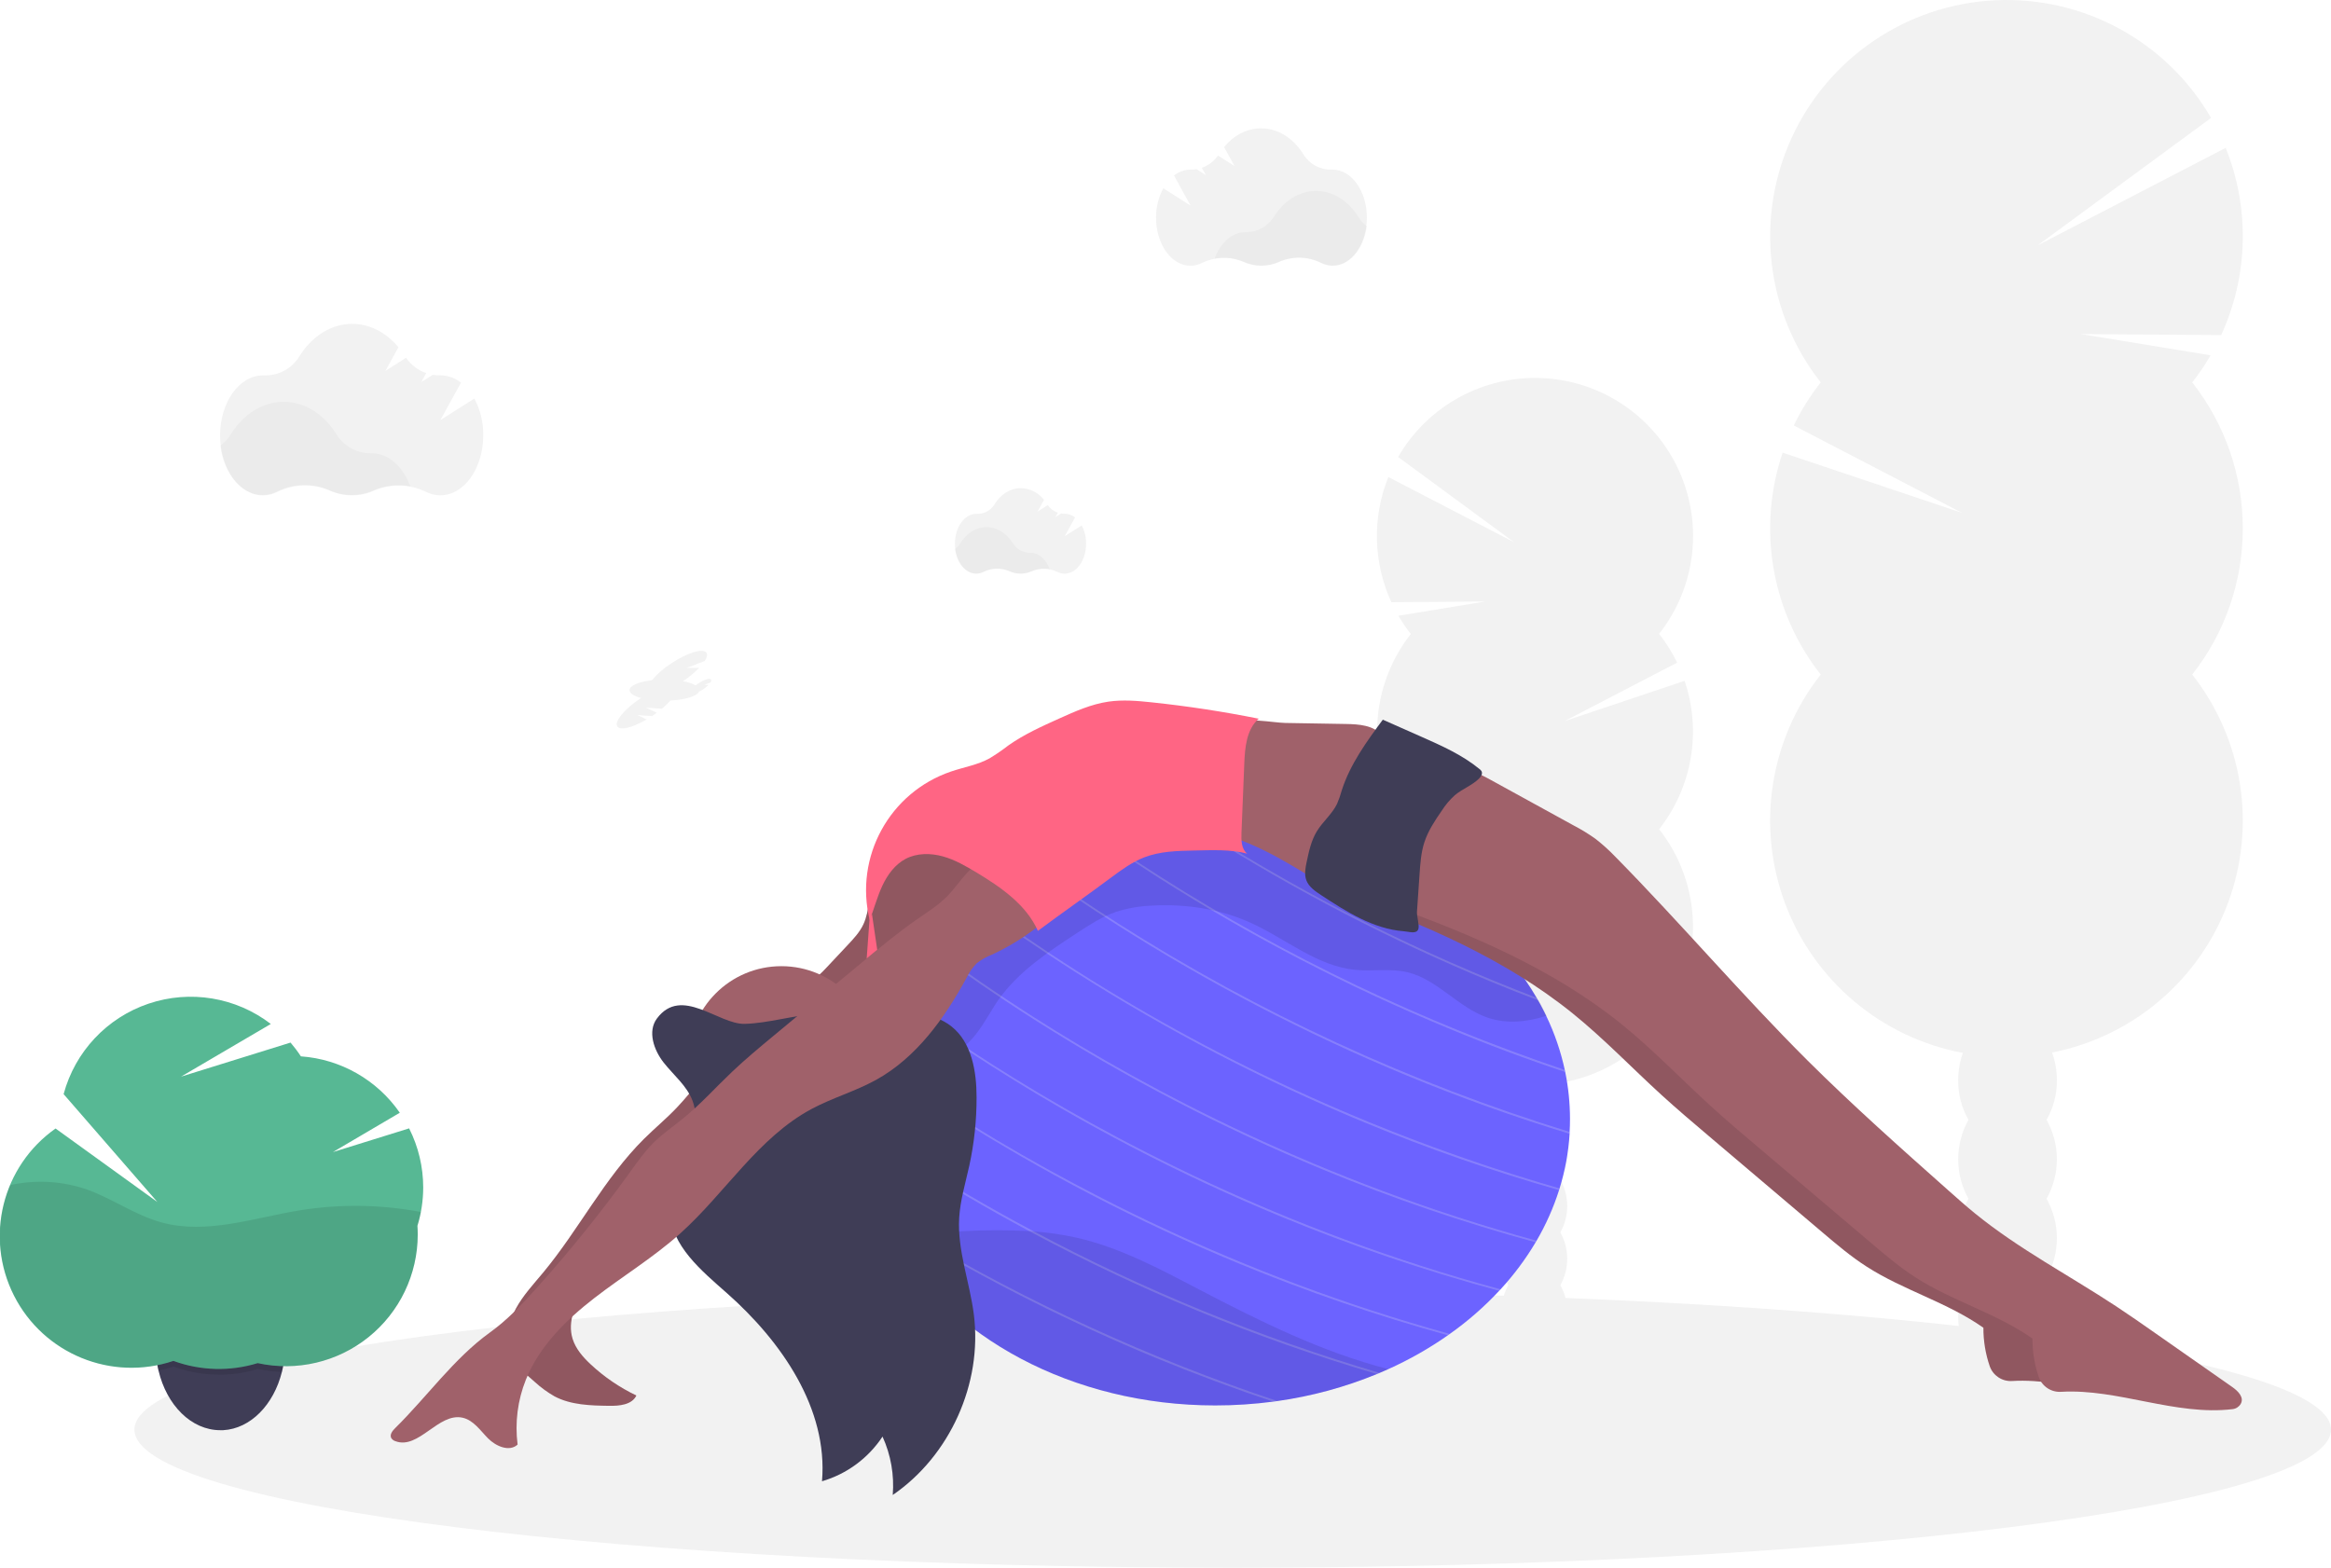
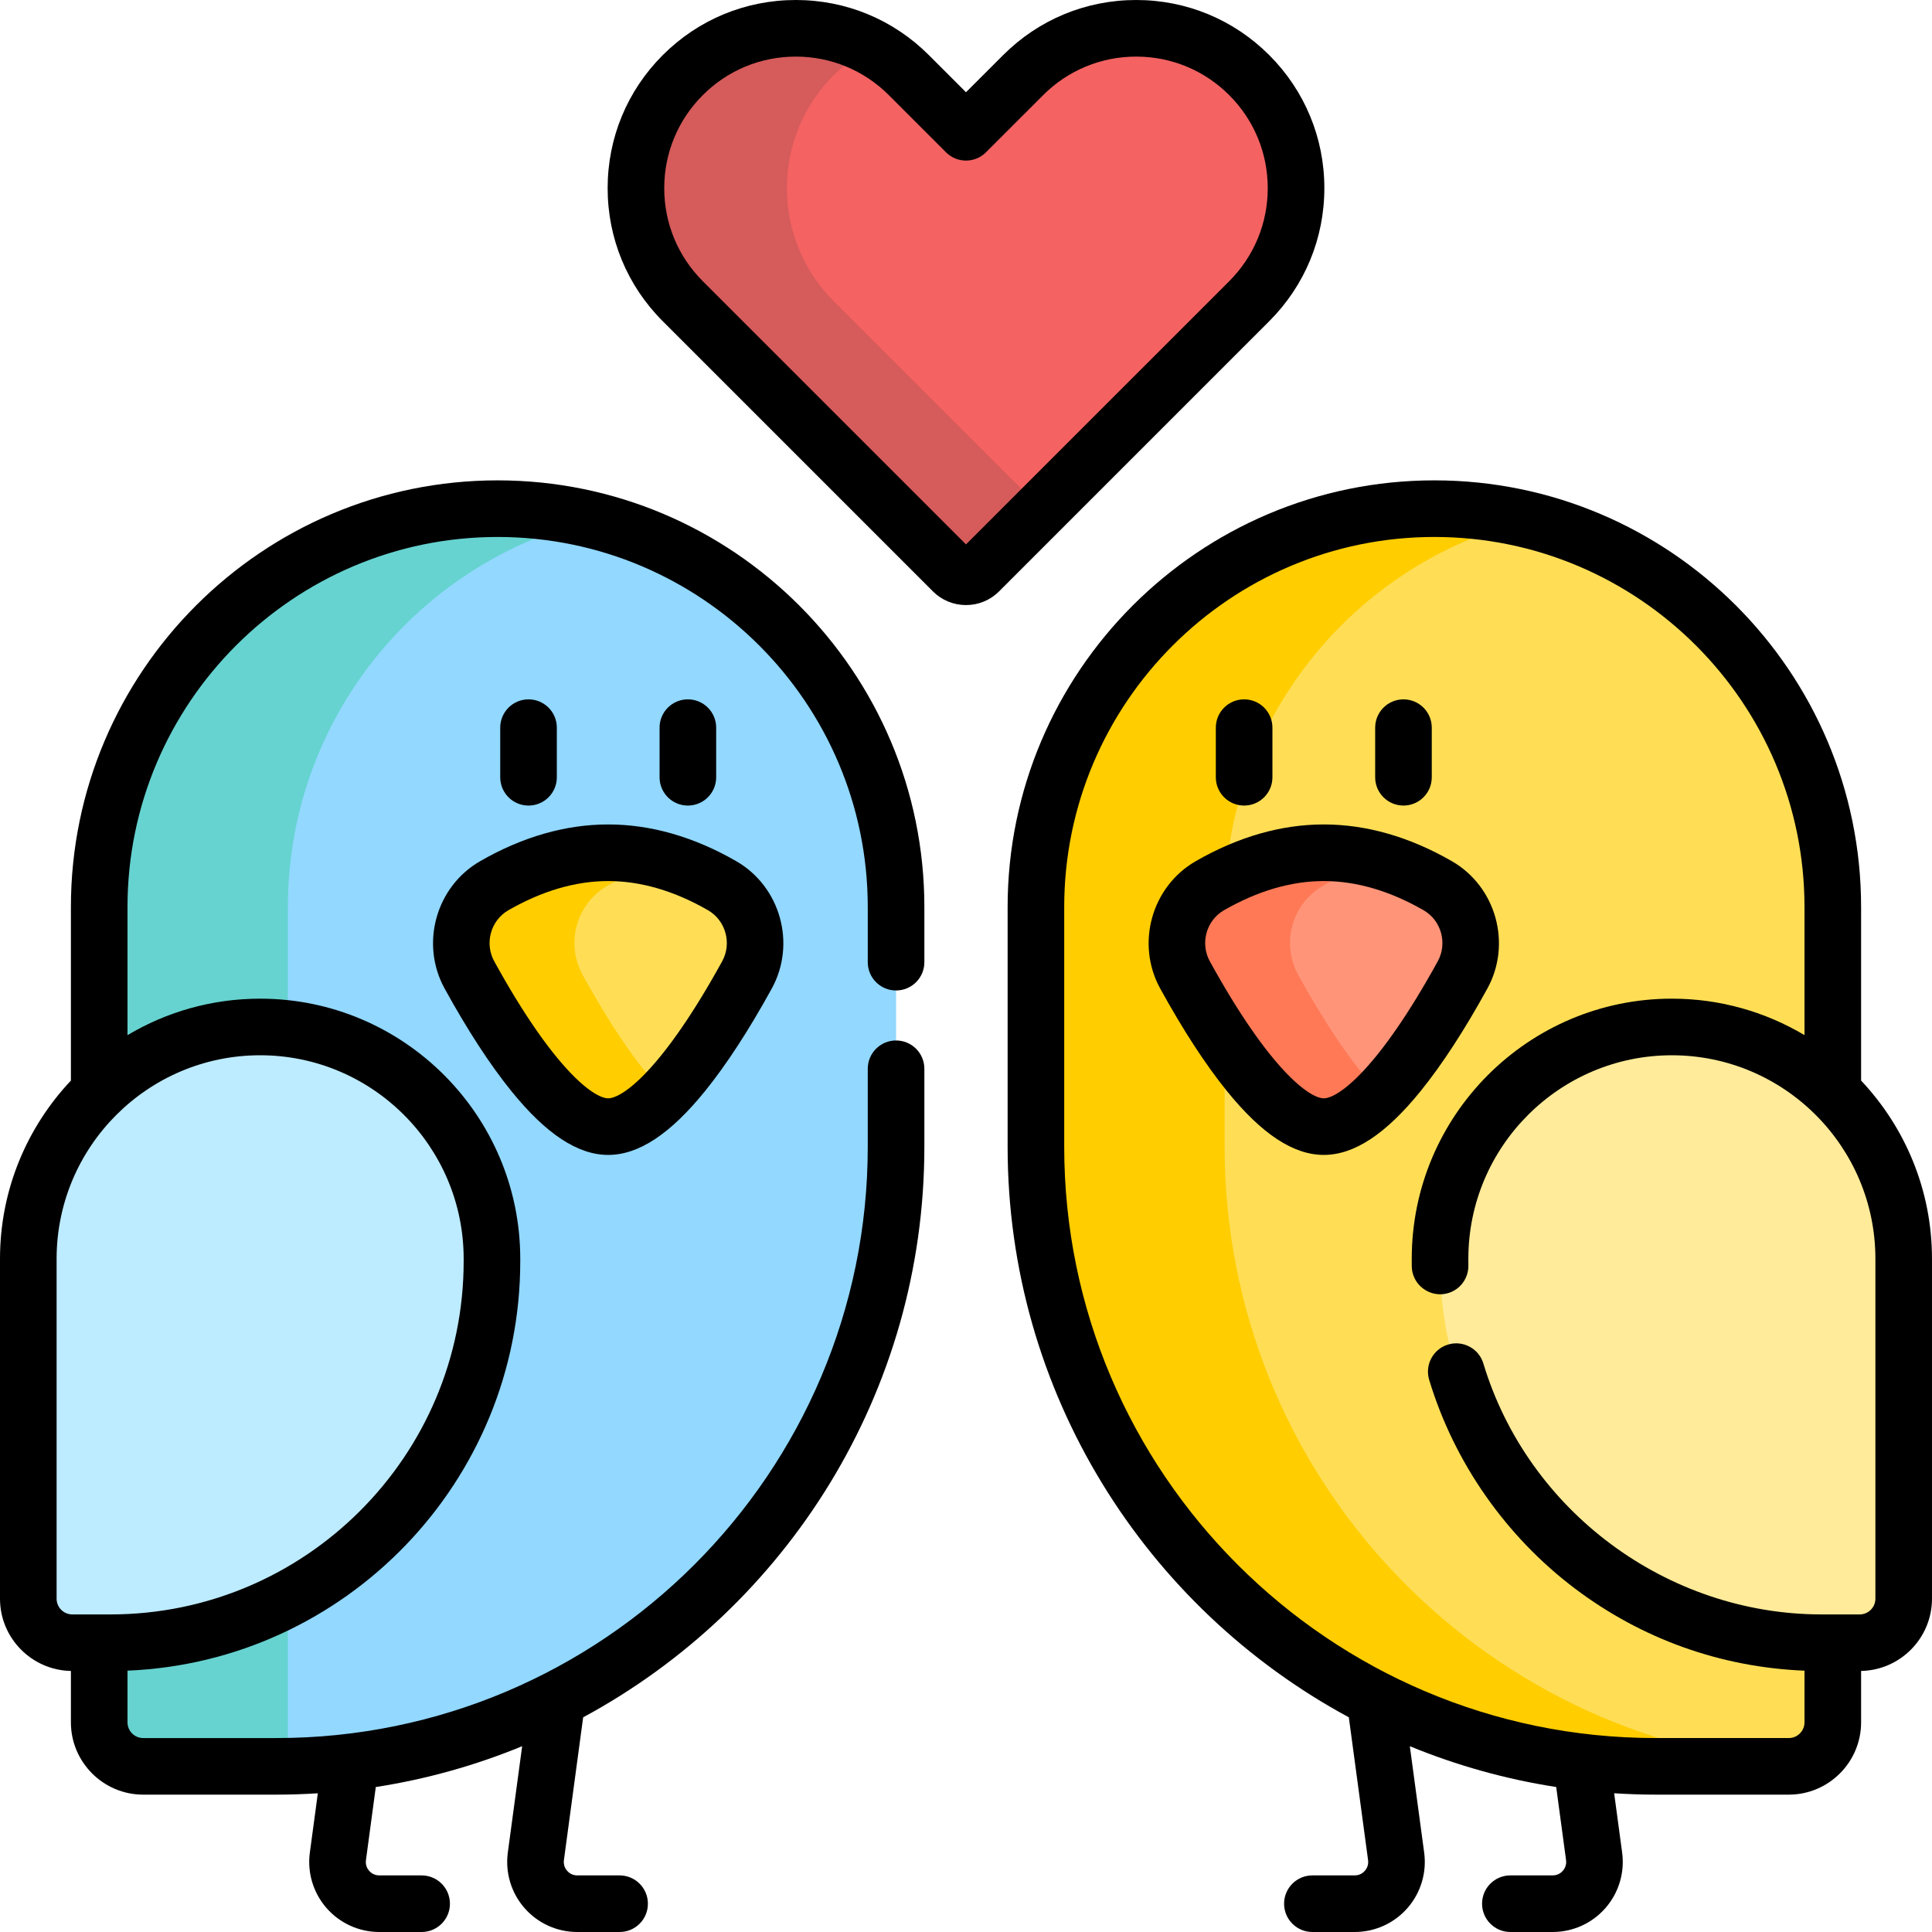
- <svg xmlns="http://www.w3.org/2000/svg" id="b8ce3bdc-917d-4964-b09e-b00e16d8f23c" data-name="Layer 1" width="1063.01" height="715.08" viewBox="0 0 1063.01 715.08">
-   <path d="M1068.22,266.87a105.8,105.8,0,0,0,8.38-12.34l-59.12-9.7,63.94.47a107.93,107.93,0,0,0,2.06-85.4L997.7,204.4l79.11-58.15a107.78,107.78,0,1,0-178,120.62,108.18,108.18,0,0,0-12.29,19.65l76.74,39.87-81.82-27.46A107.83,107.83,0,0,0,898.8,400.14a107.79,107.79,0,0,0,64.83,172.57,37,37,0,0,0-2.13,12.52,35.52,35.52,0,0,0,4.69,18,36.89,36.89,0,0,0,0,36,36.89,36.89,0,0,0,0,36,36.89,36.89,0,0,0,0,36,35.52,35.52,0,0,0-4.69,18c0,16.27,10.07,29.45,22.5,29.45s22.5-13.18,22.5-29.45a35.53,35.53,0,0,0-4.7-18,36.82,36.82,0,0,0,0-36,36.82,36.82,0,0,0,0-36,36.82,36.82,0,0,0,0-36,35.53,35.53,0,0,0,4.7-18,37.1,37.1,0,0,0-2.19-12.69,107.79,107.79,0,0,0,63.91-172.4,107.77,107.77,0,0,0,0-133.27Z" transform="translate(-68.5 -92.46)" fill="#f2f2f2" />
-   <path d="M711.83,381.57a72.48,72.48,0,0,1-5.6-8.25l39.53-6.49-42.75.31a72.17,72.17,0,0,1-1.38-57.1L759,339.8l-52.9-38.89a72.07,72.07,0,1,1,119,80.66,71.75,71.75,0,0,1,8.22,13.14L782,421.37,836.74,403a72.06,72.06,0,0,1-11.62,67.68,72.07,72.07,0,0,1-43.34,115.4,24.83,24.83,0,0,1,1.42,8.37,23.7,23.7,0,0,1-3.14,12,24.63,24.63,0,0,1,0,24.07,24.65,24.65,0,0,1,0,24.08,24.63,24.63,0,0,1,0,24.07,23.71,23.71,0,0,1,3.14,12c0,10.87-6.73,19.69-15,19.69s-15-8.82-15-19.69a23.71,23.71,0,0,1,3.14-12,24.63,24.63,0,0,1,0-24.07,24.65,24.65,0,0,1,0-24.08,24.63,24.63,0,0,1,0-24.07,23.7,23.7,0,0,1-3.14-12,24.76,24.76,0,0,1,1.47-8.49,72.08,72.08,0,0,1-42.75-115.28,72.08,72.08,0,0,1,0-89.11Z" transform="translate(-68.5 -92.46)" fill="#f2f2f2" />
-   <ellipse cx="562.16" cy="652.08" rx="500.85" ry="63" fill="#f2f2f2" />
-   <path d="M784.47,602.84c0,2-.06,4-.17,5.92,0,.29,0,.57,0,.86a107.09,107.09,0,0,1-4.57,24.89c-.07.25-.16.52-.24.77a115.19,115.19,0,0,1-10.26,23.09l-.43.72a128.5,128.5,0,0,1-16,21.46l-.62.66a146,146,0,0,1-22.53,19.68c-.28.21-.57.42-.85.61a166.55,166.55,0,0,1-27.17,15.44c-1.31.59-2.63,1.17-4,1.74l-1.2.5A188.12,188.12,0,0,1,651,731.51l-1.91.26a201.11,201.11,0,0,1-26.42,1.73c-65.48,0-121.88-31.42-147.33-76.63q-2.57-4.53-4.69-9.24l-.58-1.29A108.54,108.54,0,0,1,461,607.45c0-.33,0-.65,0-1,0-1.2-.05-2.41-.05-3.62a106.78,106.78,0,0,1,3.64-27.69c.07-.28.14-.55.22-.82a113.32,113.32,0,0,1,11-26.32c.13-.23.26-.47.4-.7A127.48,127.48,0,0,1,492.77,525a7.23,7.23,0,0,1,.53-.59l.08-.08c.79-.84,1.59-1.69,2.41-2.52l1.23-1.24c.81-.81,1.64-1.6,2.47-2.4l.05,0q3-2.82,6.11-5.47c2.88-2.44,5.89-4.79,9-7.05l.67-.5a167,167,0,0,1,26.22-15.31c.27-.13.55-.27.82-.38a182,182,0,0,1,32.19-11.34c.35-.1.69-.18,1-.26a196.7,196.7,0,0,1,41.82-5.55c.47,0,.94,0,1.42,0,1.28,0,2.57-.05,3.86-.05,64.89,0,120.86,30.87,146.64,75.4.23.4.45.8.68,1.19l1,1.75c.55,1,1.07,2,1.59,3.06.24.48.47.95.7,1.43.14.28.29.56.42.85h0a110.21,110.21,0,0,1,8.43,24.62c.08.33.14.65.21,1A107,107,0,0,1,784.47,602.84Z" transform="translate(-68.5 -92.46)" fill="#6c63ff" />
-   <g opacity="0.2">
-     <path d="M770,548.76q-11.09-4.2-22-8.74a852.93,852.93,0,0,1-130.55-67.77l1.42,0a853.15,853.15,0,0,0,150.5,75.36C769.56,548,769.78,548.37,770,548.76Z" transform="translate(-68.5 -92.46)" fill="#f2f2f2" />
-   </g>
-   <g opacity="0.2">
-     <path d="M782.31,581.44q-27-9-53.43-20A853,853,0,0,1,597.05,492.9q-11.84-7.53-22.5-14.85l1-.25q10.41,7.11,22,14.48a852.72,852.72,0,0,0,184.55,88.2C782.18,580.8,782.24,581.12,782.31,581.44Z" transform="translate(-68.5 -92.46)" fill="#f2f2f2" />
-   </g>
-   <g opacity="0.2">
-     <path d="M784.3,608.76c0,.29,0,.58,0,.86q-37.69-11.49-74.45-26.68A853.06,853.06,0,0,1,578,514.35c-13.25-8.43-25.41-16.69-36.43-24.57l.82-.39c10.93,7.81,23,16,36.1,24.34A850.25,850.25,0,0,0,784.3,608.76Z" transform="translate(-68.5 -92.46)" fill="#f2f2f2" />
-   </g>
-   <g opacity="0.2">
-     <path d="M779.68,634.5c-.07.27-.16.53-.24.79a822.66,822.66,0,0,1-88.72-30.9,852.13,852.13,0,0,1-131.83-68.58c-16.46-10.47-31.23-20.69-44.24-30.22l.67-.49c13,9.49,27.68,19.66,44.06,30.09A848.43,848.43,0,0,0,779.68,634.5Z" transform="translate(-68.5 -92.46)" fill="#f2f2f2" />
-   </g>
-   <g opacity="0.2">
-     <path d="M769.18,658.37l-.43.72a820.28,820.28,0,0,1-97.11-33.24A853.56,853.56,0,0,1,539.8,557.27c-17.64-11.23-33.36-22.18-47-32.29.16-.19.34-.39.53-.58,13.66,10.1,29.37,21,47,32.25C592.7,590,671.14,631.49,769.18,658.37Z" transform="translate(-68.5 -92.46)" fill="#f2f2f2" />
-   </g>
-   <g opacity="0.2">
-     <path d="M752.76,680.55l-.62.66a818.63,818.63,0,0,1-99.58-33.9,853.1,853.1,0,0,1-131.84-68.58C504,568.07,489,557.68,475.81,548c.13-.23.26-.46.4-.69,13.19,9.69,28.23,20.11,45,30.79C574.09,611.77,653.48,653.7,752.76,680.55Z" transform="translate(-68.5 -92.46)" fill="#f2f2f2" />
-   </g>
-   <g opacity="0.2">
-     <path d="M729.61,700.89c-.28.21-.57.42-.85.61a821.81,821.81,0,0,1-95.28-32.73,852.65,852.65,0,0,1-131.84-68.58c-13.5-8.6-25.89-17-37.08-25.05.07-.27.14-.54.22-.81,11.27,8.07,23.74,16.57,37.36,25.24C554.29,632.77,632.23,674,729.61,700.89Z" transform="translate(-68.5 -92.46)" fill="#f2f2f2" />
-   </g>
-   <g opacity="0.2">
-     <path d="M697.62,718.68l-1.2.5a821.19,821.19,0,0,1-82-28.95c-26-10.75-51.61-22.88-76.59-36.25q-28.2-15.12-55.25-32.33-11.31-7.2-21.54-14.2c0-.33,0-.65,0-1q10.48,7.15,22.09,14.56c16.43,10.47,35.43,21.73,56.79,33.1A844.07,844.07,0,0,0,697.62,718.68Z" transform="translate(-68.5 -92.46)" fill="#f2f2f2" />
-   </g>
-   <g opacity="0.2">
-     <path d="M651,731.51l-1.91.26q-27.17-9.09-53.8-20.09A849.69,849.69,0,0,1,484,655.73q-6.68-4-13.3-8.1l-.58-1.29q7.29,4.54,15.18,9.25A851.6,851.6,0,0,0,651,731.51Z" transform="translate(-68.5 -92.46)" fill="#f2f2f2" />
-   </g>
-   <path d="M701.59,716.94c-1.31.59-2.63,1.17-4,1.74l-1.2.5A188.12,188.12,0,0,1,651,731.51l-1.91.26a201.11,201.11,0,0,1-26.42,1.73c-65.48,0-121.88-31.42-147.33-76.63,2.86-.44,5.73-.81,8.61-1.14l1.3-.14c7.74-.82,15.54-1.28,23.32-1.61a279.21,279.21,0,0,1,29.22,0c.68,0,1.36.08,2,.14A134,134,0,0,1,559.5,657c19.75,4.48,37.85,14.21,55.79,23.6C643,695.06,671.33,709.16,701.59,716.94Z" transform="translate(-68.5 -92.46)" opacity="0.1" />
-   <path d="M769.33,547.57c-25.78-44.53-81.75-75.4-146.64-75.4-1.29,0-2.58,0-3.86,0l-1.42,0a196.06,196.06,0,0,0-41.82,5.55l-1,.25a183.63,183.63,0,0,0-32.19,11.34l-.82.39a166.27,166.27,0,0,0-26.22,15.32l-.67.49a145.36,145.36,0,0,0-21.27,18.74c-.84,8.53-2.28,16.88-6,24.57-2.62,5.4-5.33,10.6-1.62,16,2.49,3.63,7.88,8.23,12.47,8.41,12.61.51,19.62-16.35,25.56-24.75,9.1-12.86,22.59-21.79,35.77-30.42,5.63-3.69,11.32-7.41,17.67-9.62a60.67,60.67,0,0,1,16.55-2.91c15.33-.86,31,1.47,45,7.82,16,7.25,30.2,19.75,47.66,21.48,7.91.78,16-.75,23.75,1.06,13.77,3.23,23.32,16.22,36.72,20.76,8.67,2.94,18,2,26.82-.88q-1.71-3.6-3.67-7.09C769.78,548.37,769.56,548,769.33,547.57Z" transform="translate(-68.5 -92.46)" opacity="0.1" />
-   <path d="M377.14,597.68c-4.74,5-10.06,9.39-14.95,14.24-18.11,18-29.72,41.39-46,61-4.39,5.29-9.16,10.37-12.43,16.41s-4.91,13.39-2.57,19.85c2,5.54,6.61,9.69,11.09,13.52a50.93,50.93,0,0,0,9.05,6.63c7.52,4,16.42,4.22,24.94,4.35,4.7.07,10.43-.46,12.44-4.71a82.57,82.57,0,0,1-20.8-14.16c-3.53-3.3-6.86-7.08-8.29-11.69-2.44-7.86,1.17-16.42,6.28-22.87s11.7-11.62,16.69-18.16,8.21-14.05,14.22-19.39c4.16-3.69,9.33-6,14-9.07,6.82-4.49,12.45-10.53,18-16.51l29.5-31.73a4.21,4.21,0,0,0,1.39-2.35c.12-1.19-.76-2.23-1.6-3.09-6.42-6.59-18.52-18.16-27.34-9.48C392.26,578.83,385.37,589,377.14,597.68Z" transform="translate(-68.5 -92.46)" fill="#a0616a" />
-   <path d="M377.14,597.68c-4.74,5-10.06,9.39-14.95,14.24-18.11,18-29.72,41.39-46,61-4.39,5.29-9.16,10.37-12.43,16.41s-4.91,13.39-2.57,19.85c2,5.54,6.61,9.69,11.09,13.52a50.93,50.93,0,0,0,9.05,6.63c7.52,4,16.42,4.22,24.94,4.35,4.7.07,10.43-.46,12.44-4.71a82.57,82.57,0,0,1-20.8-14.16c-3.53-3.3-6.86-7.08-8.29-11.69-2.44-7.86,1.17-16.42,6.28-22.87s11.7-11.62,16.69-18.16,8.21-14.05,14.22-19.39c4.16-3.69,9.33-6,14-9.07,6.82-4.49,12.45-10.53,18-16.51l29.5-31.73a4.21,4.21,0,0,0,1.39-2.35c.12-1.19-.76-2.23-1.6-3.09-6.42-6.59-18.52-18.16-27.34-9.48C392.26,578.83,385.37,589,377.14,597.68Z" transform="translate(-68.5 -92.46)" opacity="0.1" />
-   <path d="M419.3,540c5.95-1.26,12.36,1.91,18.11-.06,3.26-1.12,5.75-3.72,8.1-6.24l9.6-10.23c2.71-2.89,5.47-5.84,7.14-9.44,1.48-3.18,2-6.69,2.72-10.13,1.76-8.8,4.77-17.82,11.38-23.88,8.24-7.58,20.94-9,31.52-5.38s19.19,11.7,25.52,20.94c-5.66,6.8-12,13.08-17.65,19.88a32.79,32.79,0,0,1-6.31,6.31A35.24,35.24,0,0,1,501,525.5c-10.17,3.6-21,8.81-25.19,18.76-1.46,3.46-2,7.23-2.8,10.9-1.54,6.94-4.35,13.81-9.43,18.78s-12.75,7.69-19.52,5.54c-7.49-2.38-12.08-9.72-15.94-16.56A79.88,79.88,0,0,1,419.3,540Z" transform="translate(-68.5 -92.46)" fill="#a0616a" />
-   <path d="M419.3,540c5.95-1.26,12.36,1.91,18.11-.06,3.26-1.12,5.75-3.72,8.1-6.24l9.6-10.23c2.71-2.89,5.47-5.84,7.14-9.44,1.48-3.18,2-6.69,2.72-10.13,1.76-8.8,4.77-17.82,11.38-23.88,8.24-7.58,20.94-9,31.52-5.38s19.19,11.7,25.52,20.94c-5.66,6.8-12,13.08-17.65,19.88a32.79,32.79,0,0,1-6.31,6.31A35.24,35.24,0,0,1,501,525.5c-10.17,3.6-21,8.81-25.19,18.76-1.46,3.46-2,7.23-2.8,10.9-1.54,6.94-4.35,13.81-9.43,18.78s-12.75,7.69-19.52,5.54c-7.49-2.38-12.08-9.72-15.94-16.56A79.88,79.88,0,0,1,419.3,540Z" transform="translate(-68.5 -92.46)" opacity="0.1" />
-   <path d="M679.81,500.28c37.58,13.45,74.94,29.38,106,54.5,14.22,11.51,26.89,24.79,40.41,37.12,7.08,6.46,14.39,12.65,21.7,18.85l51.89,44c6.42,5.45,12.87,10.91,20,15.47C936.58,681,956.58,686.48,973,698.07a53.2,53.2,0,0,0,2.9,17.59,10.12,10.12,0,0,0,10.26,6.69c25.86-1.49,52.08,11.06,78.13,7.9a4.9,4.9,0,0,0,3.67-2.35c1.75-3.06-1.24-5.92-3.86-7.75l-35.37-24.76c-5.83-4.08-11.66-8.16-17.6-12.07C989.65,669.2,966.71,657.21,946.8,641c-4.25-3.46-8.34-7.1-12.44-10.75-21.68-19.26-43.37-38.54-63.92-59-29.87-29.75-58.12-62.94-87.73-92.95a82.08,82.08,0,0,0-9.08-8.31,83.7,83.7,0,0,0-9.91-6.07l-37.59-20.65c-5.69-3.13-12-6.36-18.35-5.13a9.84,9.84,0,0,0-9,2.3c-2.42,2.23-4,5.18-5.6,8.07a49.17,49.17,0,0,0-4.9,11.15c-1.34,5.31-.9,11-2.45,16.22-1,3.45-2.86,6.6-4.12,10A34.36,34.36,0,0,0,679.81,500.28Z" transform="translate(-68.5 -92.46)" fill="#a0616a" />
-   <path d="M679.81,500.28c37.58,13.45,74.94,29.38,106,54.5,14.22,11.51,26.89,24.79,40.41,37.12,7.08,6.46,14.39,12.65,21.7,18.85l51.89,44c6.42,5.45,12.87,10.91,20,15.47C936.58,681,956.58,686.48,973,698.07a53.2,53.2,0,0,0,2.9,17.59,10.12,10.12,0,0,0,10.26,6.69c25.86-1.49,52.08,11.06,78.13,7.9a4.9,4.9,0,0,0,3.67-2.35c1.75-3.06-1.24-5.92-3.86-7.75l-35.37-24.76c-5.83-4.08-11.66-8.16-17.6-12.07C989.65,669.2,966.71,657.21,946.8,641c-4.25-3.46-8.34-7.1-12.44-10.75-21.68-19.26-43.37-38.54-63.92-59-29.87-29.75-58.12-62.94-87.73-92.95a82.08,82.08,0,0,0-9.08-8.31,83.7,83.7,0,0,0-9.91-6.07l-37.59-20.65c-5.69-3.13-12-6.36-18.35-5.13a9.84,9.84,0,0,0-9,2.3c-2.42,2.23-4,5.18-5.6,8.07a49.17,49.17,0,0,0-4.9,11.15c-1.34,5.31-.9,11-2.45,16.22-1,3.45-2.86,6.6-4.12,10A34.36,34.36,0,0,0,679.81,500.28Z" transform="translate(-68.5 -92.46)" opacity="0.1" />
-   <circle cx="356.33" cy="483" r="42.31" fill="#a0616a" />
-   <path d="M682.31,422.68c5.91.1,12.62.56,16.34,5.15s2.88,10.88,1.94,16.54c-2.94,17.89-6,36.1-14.18,52.28a7.46,7.46,0,0,1-2.91,3.55c-2.35,1.21-5.14-.21-7.39-1.6-16.39-10.18-32.78-21.14-51.46-26a4.66,4.66,0,0,1-2.91-1.55,4.49,4.49,0,0,1-.17-3.46c1.86-8.29,4.21-16.48,5.67-24.86.88-5-.75-17,3.68-20.1,4.69-3.3,18.2-.51,23.75-.42Z" transform="translate(-68.5 -92.46)" fill="#a0616a" />
-   <path d="M702.21,505.26c37.58,13.45,74.94,29.38,105.95,54.49,14.22,11.52,26.89,24.8,40.41,37.13,7.08,6.46,14.39,12.65,21.7,18.84l51.89,44c6.42,5.44,12.87,10.91,20,15.46C959,686,979,691.46,995.36,703a53.21,53.21,0,0,0,2.9,17.6,10.13,10.13,0,0,0,10.26,6.69c25.86-1.5,52.08,11.06,78.13,7.9a4.91,4.91,0,0,0,3.67-2.36c1.75-3-1.24-5.92-3.86-7.75l-35.37-24.75c-5.83-4.08-11.66-8.16-17.6-12.07-21.44-14.12-44.38-26.11-64.29-42.31-4.25-3.46-8.34-7.11-12.44-10.75-21.68-19.26-43.37-38.54-63.93-59-29.86-29.75-58.11-62.94-87.72-93A83.16,83.16,0,0,0,796,475a85,85,0,0,0-9.91-6.06l-37.59-20.65c-5.69-3.13-12-6.36-18.35-5.13a9.81,9.81,0,0,0-9,2.29c-2.42,2.23-4,5.19-5.6,8.08a49.29,49.29,0,0,0-4.9,11.14c-1.34,5.31-.9,11-2.45,16.23-1,3.45-2.86,6.6-4.12,10A34.34,34.34,0,0,0,702.21,505.26Z" transform="translate(-68.5 -92.46)" fill="#a0616a" />
-   <path d="M714.68,508.36l1.19-17.31c.34-4.84.68-9.74,2.17-14.35,1.69-5.23,4.77-9.88,7.9-14.4a34.68,34.68,0,0,1,6-7.13c3.41-2.87,7.82-4.43,11-7.54.91-.89,1.76-2.2,1.22-3.35a3.36,3.36,0,0,0-1-1.08c-7.84-6.43-17.24-10.61-26.52-14.72l-17.54-7.76c-7.38,10-14.89,20.31-18.69,32.17a47.53,47.53,0,0,1-2.15,6.18c-2.25,4.69-6.52,8.11-9.23,12.55-2.55,4.18-3.61,9.07-4.62,13.86-.6,2.81-1.18,5.81-.17,8.5,1.12,3,4,4.94,6.62,6.69,11.61,7.61,23.87,15.46,37.72,16.54,2.54.19,5.92,1.46,6.73-1C715.88,514.56,714.55,510.38,714.68,508.36Z" transform="translate(-68.5 -92.46)" fill="#3f3d56" />
-   <path d="M368.09,557c-4.38,5.87-1.44,14.42,3.1,20.17s10.61,10.57,13.15,17.44c6.09,16.43-10.9,33-10.32,50.48.52,15.58,14.29,26.87,26,37.22,24.88,22,46.14,52.66,43.34,85.78a49.9,49.9,0,0,0,27.6-20.37,53.71,53.71,0,0,1,4.66,26.63c26.08-17.85,40.93-50.85,37-82.2-1.87-14.84-7.59-29.31-6.7-44.23.48-8.09,2.89-15.92,4.63-23.84A145,145,0,0,0,513.85,593c0-11.92-2.21-25.16-11.61-32.49-8-6.23-19-6.44-29.14-6.39-10.71.07-21.42.12-32.11.79-10.91.68-22.16,4.28-32.9,4.55C396.13,559.76,379.28,542,368.09,557Z" transform="translate(-68.5 -92.46)" fill="#3f3d56" />
-   <path d="M528,478.73a44.18,44.18,0,0,0-18.51,11.87c-3.19,3.46-5.83,7.41-9.14,10.76-3.94,4-8.75,7-13.36,10.2-8.81,6.1-17.06,12.95-25.3,19.79l-40.6,33.7c-6.35,5.27-12.7,10.55-18.69,16.23-7.39,7-14.21,14.64-22.1,21.09-4.62,3.78-9.59,7.15-13.83,11.36-4,4-7.24,8.61-10.52,13.18a634.75,634.75,0,0,1-43,53.36c-6.49,7.23-13.2,14.35-21.09,20-16.36,11.79-28.78,29.44-43.16,43.59-1.22,1.2-2.56,2.91-1.81,4.46a3.36,3.36,0,0,0,2,1.51c10.52,3.92,19.58-13.15,30.54-10.73,5,1.1,8.07,5.83,11.65,9.44s9.72,6.27,13.46,2.82a59.44,59.44,0,0,1,3.79-29.64c6.13-15.21,18.29-27.2,31.27-37.24s27.11-18.6,39.3-29.59c20.45-18.43,35.39-43.57,59.65-56.58,9.5-5.1,20-8.08,29.47-13.3,18.33-10.14,31.15-28,41.17-46.37a24.77,24.77,0,0,1,4.72-6.81,26.71,26.71,0,0,1,6.9-3.93,106.13,106.13,0,0,0,34-24.91c-3-2.15-5.81-4.45-8.8-6.61a35.63,35.63,0,0,1-6.63-5.67c-2-2.36-3.3-5.19-5-7.77S530.9,479.66,528,478.73Z" transform="translate(-68.5 -92.46)" fill="#a0616a" />
-   <path d="M637.25,481.82c-2.64-2.12-2.73-6-2.6-9.43q.65-15.78,1.28-31.55c.29-7.41,1-15.71,6.59-20.57q-24.25-4.87-48.9-7.47c-6.52-.69-13.13-1.26-19.63-.31-7.83,1.14-15.17,4.42-22.39,7.67-8,3.6-16.05,7.23-23.22,12.28a93.32,93.32,0,0,1-8.62,5.92c-5.44,3-11.69,4-17.55,6a57.17,57.17,0,0,0-37.1,67.77c2-5.17,3.4-10.58,5.74-15.61s5.79-9.78,10.7-12.35c5.12-2.66,11.3-2.64,16.87-1.11S509,487.54,514,490.52c11.14,6.75,22.52,14.63,27.81,26.52,11-8.18,22.25-16,33.27-24.22,4.78-3.55,9.63-7.13,15.17-9.28,7.28-2.83,15.27-3,23.08-3.15S629.61,479.8,637.25,481.82Z" transform="translate(-68.5 -92.46)" fill="#ff6584" />
-   <polygon points="396.57 418.71 395.24 437.16 400.04 433.2 397.64 416.88 396.57 418.71" fill="#ff6584" />
-   <path d="M284.83,274.24l-15.52,9.84L278.73,267a15.34,15.34,0,0,0-9.39-3.35h-.25a18.16,18.16,0,0,1-3.22-.24l-5.26,3.34,2.26-4.1a18.7,18.7,0,0,1-9.2-7l-9.42,6,5.95-10.81c-5.51-6.61-12.93-10.66-21.09-10.66-9.79,0-18.51,5.82-24.14,14.89a18.05,18.05,0,0,1-16,8.61h-.53c-10.81,0-19.57,12.25-19.57,27.37s8.76,27.37,19.57,27.37a14.73,14.73,0,0,0,6.82-1.71,28.22,28.22,0,0,1,23.68-.46,24.66,24.66,0,0,0,20.14,0,28.25,28.25,0,0,1,23.48.46,14.65,14.65,0,0,0,6.74,1.67c10.81,0,19.57-12.26,19.57-27.37A34.71,34.71,0,0,0,284.83,274.24Z" transform="translate(-68.5 -92.46)" fill="#f2f2f2" />
-   <path d="M255.58,314.29a28.89,28.89,0,0,0-16.77,1.82,24.71,24.71,0,0,1-20.14-.05,28.22,28.22,0,0,0-23.68.47,14.75,14.75,0,0,1-6.82,1.7c-9.6,0-17.59-9.67-19.25-22.43a18.41,18.41,0,0,0,4.8-5.17c5.62-9.07,14.35-14.9,24.14-14.9s18.4,5.75,24,14.73a18.51,18.51,0,0,0,16,8.76h.25C245.74,299.22,252.36,305.35,255.58,314.29Z" transform="translate(-68.5 -92.46)" opacity="0.03" />
-   <path d="M561.8,332.13,554.06,337l4.7-8.54a7.61,7.61,0,0,0-4.68-1.67H554a9.42,9.42,0,0,1-1.6-.12l-2.63,1.66,1.13-2a9.31,9.31,0,0,1-4.59-3.49l-4.7,3,3-5.39A13.74,13.74,0,0,0,534,315.11c-4.88,0-9.23,2.9-12,7.43a9,9,0,0,1-8,4.29h-.26c-5.39,0-9.76,6.11-9.76,13.65s4.37,13.65,9.76,13.65a7.35,7.35,0,0,0,3.4-.85,14,14,0,0,1,11.81-.23,12.41,12.41,0,0,0,5,1.08,12.28,12.28,0,0,0,5-1.06,14.08,14.08,0,0,1,11.71.23,7.33,7.33,0,0,0,3.37.83c5.39,0,9.76-6.11,9.76-13.65A17.31,17.31,0,0,0,561.8,332.13Z" transform="translate(-68.5 -92.46)" fill="#f2f2f2" />
-   <path d="M547.21,352.11a14.4,14.4,0,0,0-8.36.91,12.53,12.53,0,0,1-5,1.06A12.29,12.29,0,0,1,528.8,353a14.08,14.08,0,0,0-11.81.24,7.32,7.32,0,0,1-3.4.85c-4.79,0-8.77-4.83-9.6-11.19a9.21,9.21,0,0,0,2.39-2.58c2.81-4.53,7.16-7.43,12-7.43s9.18,2.87,12,7.34a9.26,9.26,0,0,0,8,4.38h.12C542.3,344.59,545.61,347.65,547.21,352.11Z" transform="translate(-68.5 -92.46)" opacity="0.03" />
-   <path d="M599,178.34l12.43,7.89-7.55-13.73a12.32,12.32,0,0,1,7.52-2.68h.2a15.67,15.67,0,0,0,2.58-.19l4.22,2.67L616.56,169a15,15,0,0,0,7.37-5.59l7.55,4.78-4.77-8.66c4.41-5.3,10.36-8.54,16.9-8.54,7.85,0,14.83,4.66,19.34,11.93a14.45,14.45,0,0,0,12.79,6.89h.42c8.66,0,15.68,9.81,15.68,21.93s-7,21.92-15.68,21.92a11.8,11.8,0,0,1-5.46-1.36,22.59,22.59,0,0,0-19-.37,20,20,0,0,1-8.11,1.73,19.73,19.73,0,0,1-8-1.7,22.65,22.65,0,0,0-18.81.37,11.85,11.85,0,0,1-5.41,1.33c-8.66,0-15.68-9.81-15.68-21.92A27.89,27.89,0,0,1,599,178.34Z" transform="translate(-68.5 -92.46)" fill="#f2f2f2" />
-   <path d="M622.4,210.43a23.14,23.14,0,0,1,13.44,1.46,19.77,19.77,0,0,0,16.13,0,22.67,22.67,0,0,1,19,.37,11.69,11.69,0,0,0,5.46,1.37c7.69,0,14.09-7.75,15.43-18a14.69,14.69,0,0,1-3.85-4.15c-4.51-7.26-11.5-11.93-19.34-11.93s-14.75,4.61-19.26,11.8a14.83,14.83,0,0,1-12.78,7h-.2C630.29,198.36,625,203.27,622.4,210.43Z" transform="translate(-68.5 -92.46)" opacity="0.03" />
-   <path d="M392.74,402.41c-.52-.79-3.07,0-5.69,1.71-.46.31-.9.63-1.3.95a18.84,18.84,0,0,0-5.82-1.9l.11-.08a44.21,44.21,0,0,0,7.31-6h-5.63l8.17-3.14c1-1.59,1.32-2.92.77-3.75-1.48-2.22-8.62-.08-16,4.8a39.56,39.56,0,0,0-8.87,7.73c-6,.7-10.21,2.46-10.21,4.51,0,1.42,2,2.7,5.25,3.59l-.19.12c-7.34,4.87-12.1,10.63-10.62,12.85,1.3,2,7,.52,13.38-3.19l-4.23-2,6.67.46.14-.09c.71-.47,1.39-.95,2.05-1.43l-5-2.32,7.33.5a35.12,35.12,0,0,0,3.88-3.75c6.83-.36,12.17-2,13.1-4.12A18.17,18.17,0,0,0,389,407a15.6,15.6,0,0,0,2.6-2.12h-2l2.91-1.12C392.83,403.18,392.94,402.71,392.74,402.41Z" transform="translate(-68.5 -92.46)" fill="#f2f2f2" />
-   <path d="M198.48,706.17a49,49,0,0,1-1,10.19c-.14.63-.28,1.25-.42,1.85-3.73,14.95-14.25,25.89-26.8,26.59-.42,0-.84,0-1.28,0-13.27,0-24.49-11.45-28.2-27.22-.1-.42-.19-.84-.29-1.26a49,49,0,0,1-1.05-10.19c0-21.36,13.23-38.67,29.54-38.67S198.48,684.81,198.48,706.17Z" transform="translate(-68.5 -92.46)" fill="#3f3d56" />
-   <path d="M198.48,706.17a49,49,0,0,1-1,10.19c-.14.63-.28,1.25-.42,1.85-.45,0-.88,0-1.33-.05a60.08,60.08,0,0,1-9.66-1.33,59.23,59.23,0,0,1-8.62,2,60,60,0,0,1-6.75.63c-.76,0-1.52,0-2.28,0a60.07,60.07,0,0,1-8.09-.54,58.93,58.93,0,0,1-12.69-3.15,60.75,60.75,0,0,1-6.86,1.84c-.1-.42-.19-.84-.29-1.26a49,49,0,0,1-1.05-10.19c0-21.36,13.23-38.67,29.54-38.67S198.48,684.81,198.48,706.17Z" transform="translate(-68.5 -92.46)" opacity="0.1" />
-   <path d="M261.5,634.13a59.79,59.79,0,0,0-6.43-27l-34.75,10.81L250.82,600a60,60,0,0,0-45.11-25.72A60.28,60.28,0,0,0,201,568l-49.94,15.53L192,559.51a60,60,0,0,0-94.49,32l42.75,49.2L93.84,607.19a60.05,60.05,0,0,0,53.74,106A60.26,60.26,0,0,0,186,714.21a60.1,60.1,0,0,0,73-58.63c0-1.34-.05-2.66-.14-4A59.93,59.93,0,0,0,261.5,634.13Z" transform="translate(-68.5 -92.46)" fill="#57b894" />
-   <path d="M260.46,645.27a160.2,160.2,0,0,0-55.59-.71c-20.86,3.46-42.18,11.05-62.58,5.5-12-3.26-22.34-10.79-34-15A64.48,64.48,0,0,0,73.15,633a60.07,60.07,0,0,0,74.43,80.17A60.26,60.26,0,0,0,186,714.21a60.1,60.1,0,0,0,73-58.63c0-1.34-.05-2.66-.14-4A57.32,57.32,0,0,0,260.46,645.27Z" transform="translate(-68.5 -92.46)" opacity="0.1" />
+ <svg xmlns="http://www.w3.org/2000/svg" height="512.001pt" viewBox="0 0 512.001 512.001" width="512.001pt">
+   <path d="m331.059 19.91c-16.543-16.547-43.367-16.547-59.914 0l-15.145 15.145-15.145-15.145c-16.547-16.547-43.371-16.547-59.914 0-16.547 16.543-16.547 43.367 0 59.914l15.145 15.145 56.445 56.441c1.914 1.918 5.023 1.918 6.938 0l56.445-56.441 15.145-15.145c16.543-16.547 16.543-43.371 0-59.914zm0 0" fill="#f46262" />
+   <path d="m236.086 94.969-15.145-15.148c-16.547-16.543-16.547-43.367 0-59.914 3.02-3.016 6.379-5.477 9.957-7.395-16.035-8.59-36.43-6.129-49.957 7.395-16.547 16.547-16.547 43.371 0 59.914l15.145 15.148 56.445 56.441c1.914 1.918 5.023 1.918 6.938 0l16.531-16.527zm0 0" fill="#d65b5b" />
+   <path d="m73.266 468.098h-35.312c-6.441 0-11.668-5.223-11.668-11.664v-216.043c0-58.316 47.277-105.59 105.594-105.59s105.59 47.273 105.59 105.59v63.504c0 90.688-73.516 164.203-164.203 164.203zm0 0" fill="#92d8ff" />
+   <path d="m76.289 240.391c0-49.703 34.344-91.375 80.59-102.605-8.016-1.945-16.387-2.984-25-2.984-58.316 0-105.59 47.273-105.59 105.59v216.043c0 6.445 5.223 11.664 11.664 11.664h35.312c1.008 0 2.016-.02 3.023-.035zm0 0" fill="#66d3d0" />
+   <path d="m29.273 435.34h-10.109c-6.441 0-11.664-5.223-11.664-11.664v-90.082c0-33.934 27.508-61.438 61.438-61.438s61.438 27.504 61.438 61.438v.645c0 55.836-45.266 101.102-101.102 101.102zm0 0" fill="#bdebff" />
+   <path d="m161.18 225.988c-11.898 0-22.434 4.273-30.191 8.734-8.266 4.754-11.18 15.289-6.586 23.645 8.781 15.965 24.184 40.199 36.777 40.199s27.996-24.23 36.777-40.199c4.594-8.355 1.68-18.891-6.586-23.645-7.758-4.461-18.293-8.734-30.191-8.734zm0 0" fill="#ffde55" />
+   <path d="m154.402 258.367c-4.594-8.355-1.68-18.891 6.586-23.645 4.293-2.469 9.438-4.875 15.191-6.539-4.645-1.34-9.684-2.195-15-2.195-11.902 0-22.438 4.273-30.191 8.734-8.266 4.754-11.18 15.285-6.586 23.645 8.781 15.965 24.184 40.199 36.777 40.199 4.77 0 9.938-3.477 15-8.66-8.309-8.508-16.32-21.617-21.777-31.539zm0 0" fill="#ffcd00" />
+   <path d="m438.734 468.098h35.312c6.441 0 11.664-5.223 11.664-11.664v-216.043c0-58.316-47.273-105.59-105.59-105.59s-105.59 47.273-105.59 105.59v63.504c0 90.688 73.516 164.203 164.203 164.203zm0 0" fill="#ffde55" />
+   <path d="m324.531 303.891v-63.5c0-49.703 34.344-91.375 80.59-102.605-8.016-1.945-16.387-2.984-25-2.984-58.316 0-105.59 47.273-105.59 105.59v63.504c0 90.688 73.516 164.207 164.207 164.207h35.309c1.059 0 2.074-.156 3.047-.418-85.254-5.973-152.562-77.02-152.562-163.793zm0 0" fill="#ffcd00" />
+   <path d="m482.727 435.34h10.109c6.441 0 11.664-5.223 11.664-11.664v-90.082c0-33.934-27.508-61.438-61.438-61.438s-61.438 27.504-61.438 61.438v.645c0 55.836 45.266 101.102 101.102 101.102zm0 0" fill="#ffeb99" />
+   <path d="m350.82 225.988c11.898 0 22.434 4.273 30.191 8.734 8.266 4.754 11.18 15.289 6.586 23.645-8.781 15.965-24.184 40.199-36.777 40.199s-27.996-24.23-36.777-40.199c-4.594-8.355-1.68-18.891 6.586-23.645 7.758-4.461 18.293-8.734 30.191-8.734zm0 0" fill="#ff9478" />
+   <path d="m344.043 258.367c-4.594-8.355-1.68-18.891 6.586-23.645 4.293-2.469 9.438-4.875 15.191-6.539-4.645-1.34-9.684-2.195-15-2.195-11.902 0-22.434 4.273-30.191 8.734-8.266 4.754-11.18 15.285-6.586 23.645 8.781 15.965 24.184 40.199 36.777 40.199 4.77 0 9.938-3.477 15-8.66-8.309-8.508-16.32-21.617-21.777-31.539zm0 0" fill="#ff7956" />
+   <path d="m117.832 261.98c6.066 11.031 12.02 20.18 17.699 27.195 9.207 11.363 17.598 16.891 25.648 16.891 8.051 0 16.441-5.527 25.645-16.891 5.68-7.016 11.637-16.164 17.703-27.195 6.527-11.875 2.301-27.02-9.422-33.762-11.227-6.457-22.641-9.73-33.926-9.73-11.289 0-22.703 3.273-33.93 9.73-11.723 6.742-15.945 21.887-9.418 33.762zm16.898-20.758c8.922-5.133 17.82-7.734 26.449-7.734 8.629 0 17.527 2.602 26.449 7.734 4.688 2.699 6.375 8.766 3.754 13.531-15.766 28.664-26.402 36.312-30.203 36.312-3.801 0-14.441-7.648-30.203-36.312-2.621-4.766-.938-10.832 3.754-13.531zm0 0" />
+   <path d="m147.566 205.984v-13.148c0-4.145-3.355-7.5-7.5-7.5-4.145 0-7.5 3.355-7.5 7.5v13.148c0 4.145 3.355 7.5 7.5 7.5 4.145 0 7.5-3.355 7.5-7.5zm0 0" />
+   <path d="m189.793 205.984v-13.148c0-4.145-3.355-7.5-7.5-7.5s-7.5 3.355-7.5 7.5v13.148c0 4.145 3.355 7.5 7.5 7.5s7.5-3.355 7.5-7.5zm0 0" />
+   <path d="m131.879 127.301c-62.359 0-113.09 50.73-113.09 113.09v45.977c-11.637 12.348-18.789 28.961-18.789 47.227v90.082c0 10.438 8.395 18.941 18.789 19.145v13.613c0 10.566 8.598 19.164 19.164 19.164h35.312c3.684 0 7.34-.129 10.965-.359l-2.117 15.715c-.715 5.309.898 10.668 4.422 14.699 3.527 4.035 8.621 6.348 13.98 6.348h11.223c4.141 0 7.5-3.355 7.5-7.5 0-4.141-3.359-7.5-7.5-7.5h-11.223c-1.41 0-2.289-.762-2.688-1.219-.398-.453-1.039-1.426-.848-2.824l2.609-19.375c13.512-2.09 26.504-5.766 38.789-10.82l-3.801 28.191c-.715 5.309.898 10.668 4.422 14.699 3.527 4.035 8.621 6.348 13.98 6.348h11.223c4.145 0 7.5-3.355 7.5-7.5 0-4.141-3.355-7.5-7.5-7.5h-11.223c-1.41 0-2.289-.762-2.684-1.219-.398-.453-1.039-1.426-.852-2.824l5.102-37.852c53.789-29.027 90.422-85.922 90.422-151.211v-20.66c0-4.145-3.355-7.5-7.5-7.5-4.141 0-7.5 3.355-7.5 7.5v20.66c0 86.406-70.297 156.707-156.703 156.707h-35.312c-2.297 0-4.164-1.871-4.164-4.168v-13.695c57.797-2.375 104.086-50.129 104.086-108.496v-.648c0-38.012-30.926-68.938-68.938-68.938-12.832 0-24.852 3.535-35.148 9.668v-33.934c0-54.086 44-98.09 98.09-98.09s98.09 44 98.09 98.09v14.594c0 4.145 3.359 7.5 7.5 7.5 4.145 0 7.5-3.355 7.5-7.5v-14.594c0-62.359-50.73-113.09-113.09-113.09zm-62.941 152.355c29.742 0 53.938 24.195 53.938 53.938v.645c0 51.613-41.988 93.602-93.598 93.602h-10.113c-2.297 0-4.164-1.867-4.164-4.164v-90.082c0-29.742 24.195-53.938 53.938-53.938zm0 0" />
+   <path d="m493.211 286.363v-45.973c0-62.359-50.73-113.09-113.09-113.09s-113.09 50.73-113.09 113.09v63.504c0 65.289 36.633 122.18 90.422 151.211l5.102 37.852c.188 1.395-.449 2.367-.848 2.824-.398.457-1.277 1.219-2.688 1.219h-11.223c-4.141 0-7.5 3.359-7.5 7.5s3.359 7.5 7.5 7.5h11.223c5.359 0 10.453-2.312 13.98-6.348 3.523-4.035 5.137-9.391 4.422-14.699l-3.801-28.191c12.285 5.051 25.277 8.73 38.789 10.816l2.613 19.379c.188 1.395-.453 2.367-.852 2.824-.398.453-1.273 1.219-2.684 1.219h-11.223c-4.145 0-7.5 3.355-7.5 7.5 0 4.141 3.355 7.5 7.5 7.5h11.223c5.355 0 10.449-2.312 13.977-6.348s5.137-9.391 4.422-14.703l-2.117-15.715c3.629.23 7.281.363 10.969.363h35.312c10.566 0 19.164-8.598 19.164-19.168v-13.609c10.391-.203 18.785-8.707 18.785-19.145v-90.082c0-18.266-7.152-34.879-18.789-47.23zm3.789 137.312c0 2.297-1.867 4.164-4.164 4.164h-10.109c-40.949 0-77.801-27.348-89.621-66.504-1.195-3.965-5.391-6.207-9.348-5.016-3.965 1.199-6.211 5.383-5.012 9.352 6.598 21.859 20.32 41.508 38.645 55.324 17.746 13.387 38.688 20.859 60.82 21.75v13.688c0 2.297-1.867 4.168-4.164 4.168h-35.312c-86.406 0-156.707-70.301-156.707-156.707v-63.504c0-54.086 44.004-98.09 98.094-98.09 54.086 0 98.09 44 98.09 98.09v33.93c-10.301-6.129-22.316-9.664-35.148-9.664-38.012 0-68.938 30.926-68.938 68.938v.645c0 .457 0 .914.008 1.367.059 4.141 3.5 7.422 7.605 7.395 4.141-.059 7.449-3.461 7.395-7.605-.004-.383-.008-.77-.008-1.152v-.648c0-29.738 24.195-53.938 53.938-53.938s53.938 24.195 53.938 53.938zm0 0" />
+   <path d="m394.168 261.98c6.527-11.875 2.305-27.02-9.418-33.762-11.227-6.457-22.645-9.73-33.93-9.73-11.289 0-22.703 3.273-33.93 9.73-11.723 6.742-15.949 21.887-9.418 33.762 6.066 11.031 12.02 20.18 17.699 27.191 9.207 11.367 17.594 16.895 25.648 16.895 8.051 0 16.441-5.527 25.645-16.895 5.684-7.012 11.637-16.16 17.703-27.191zm-43.348 29.086c-3.801 0-14.438-7.648-30.203-36.312-2.621-4.766-.938-10.832 3.754-13.531 8.922-5.129 17.82-7.734 26.449-7.734 8.629 0 17.527 2.605 26.449 7.734 4.691 2.699 6.375 8.77 3.754 13.531-15.762 28.664-26.402 36.312-30.203 36.312zm0 0" />
+   <path d="m371.934 213.484c4.145 0 7.5-3.355 7.5-7.5v-13.148c0-4.145-3.355-7.5-7.5-7.5-4.145 0-7.5 3.355-7.5 7.5v13.148c0 4.145 3.355 7.5 7.5 7.5zm0 0" />
+   <path d="m329.707 213.484c4.145 0 7.5-3.355 7.5-7.5v-13.148c0-4.145-3.355-7.5-7.5-7.5s-7.5 3.355-7.5 7.5v13.148c0 4.145 3.355 7.5 7.5 7.5zm0 0" />
+   <path d="m350.969 49.863c0-13.316-5.188-25.84-14.605-35.258-9.422-9.418-21.941-14.605-35.262-14.605-13.316 0-25.84 5.188-35.258 14.605l-9.844 9.84-9.84-9.84c-9.422-9.418-21.941-14.605-35.262-14.605-13.32 0-25.844 5.188-35.262 14.605s-14.605 21.941-14.605 35.258c0 13.32 5.188 25.844 14.605 35.262l71.59 71.59c2.344 2.344 5.457 3.633 8.773 3.633 3.312 0 6.43-1.289 8.773-3.633l71.586-71.59c9.422-9.418 14.609-21.941 14.609-35.262zm-25.211 24.656-69.758 69.754-69.754-69.754c-6.586-6.586-10.215-15.34-10.215-24.656 0-9.312 3.629-18.066 10.215-24.652 6.582-6.586 15.34-10.211 24.652-10.211s18.066 3.625 24.652 10.211l15.145 15.145c2.93 2.93 7.68 2.93 10.605 0l15.148-15.145c6.586-6.586 15.34-10.211 24.652-10.211s18.07 3.625 24.656 10.211c6.582 6.586 10.211 15.344 10.211 24.652 0 9.316-3.629 18.07-10.211 24.656zm0 0" />
</svg>
